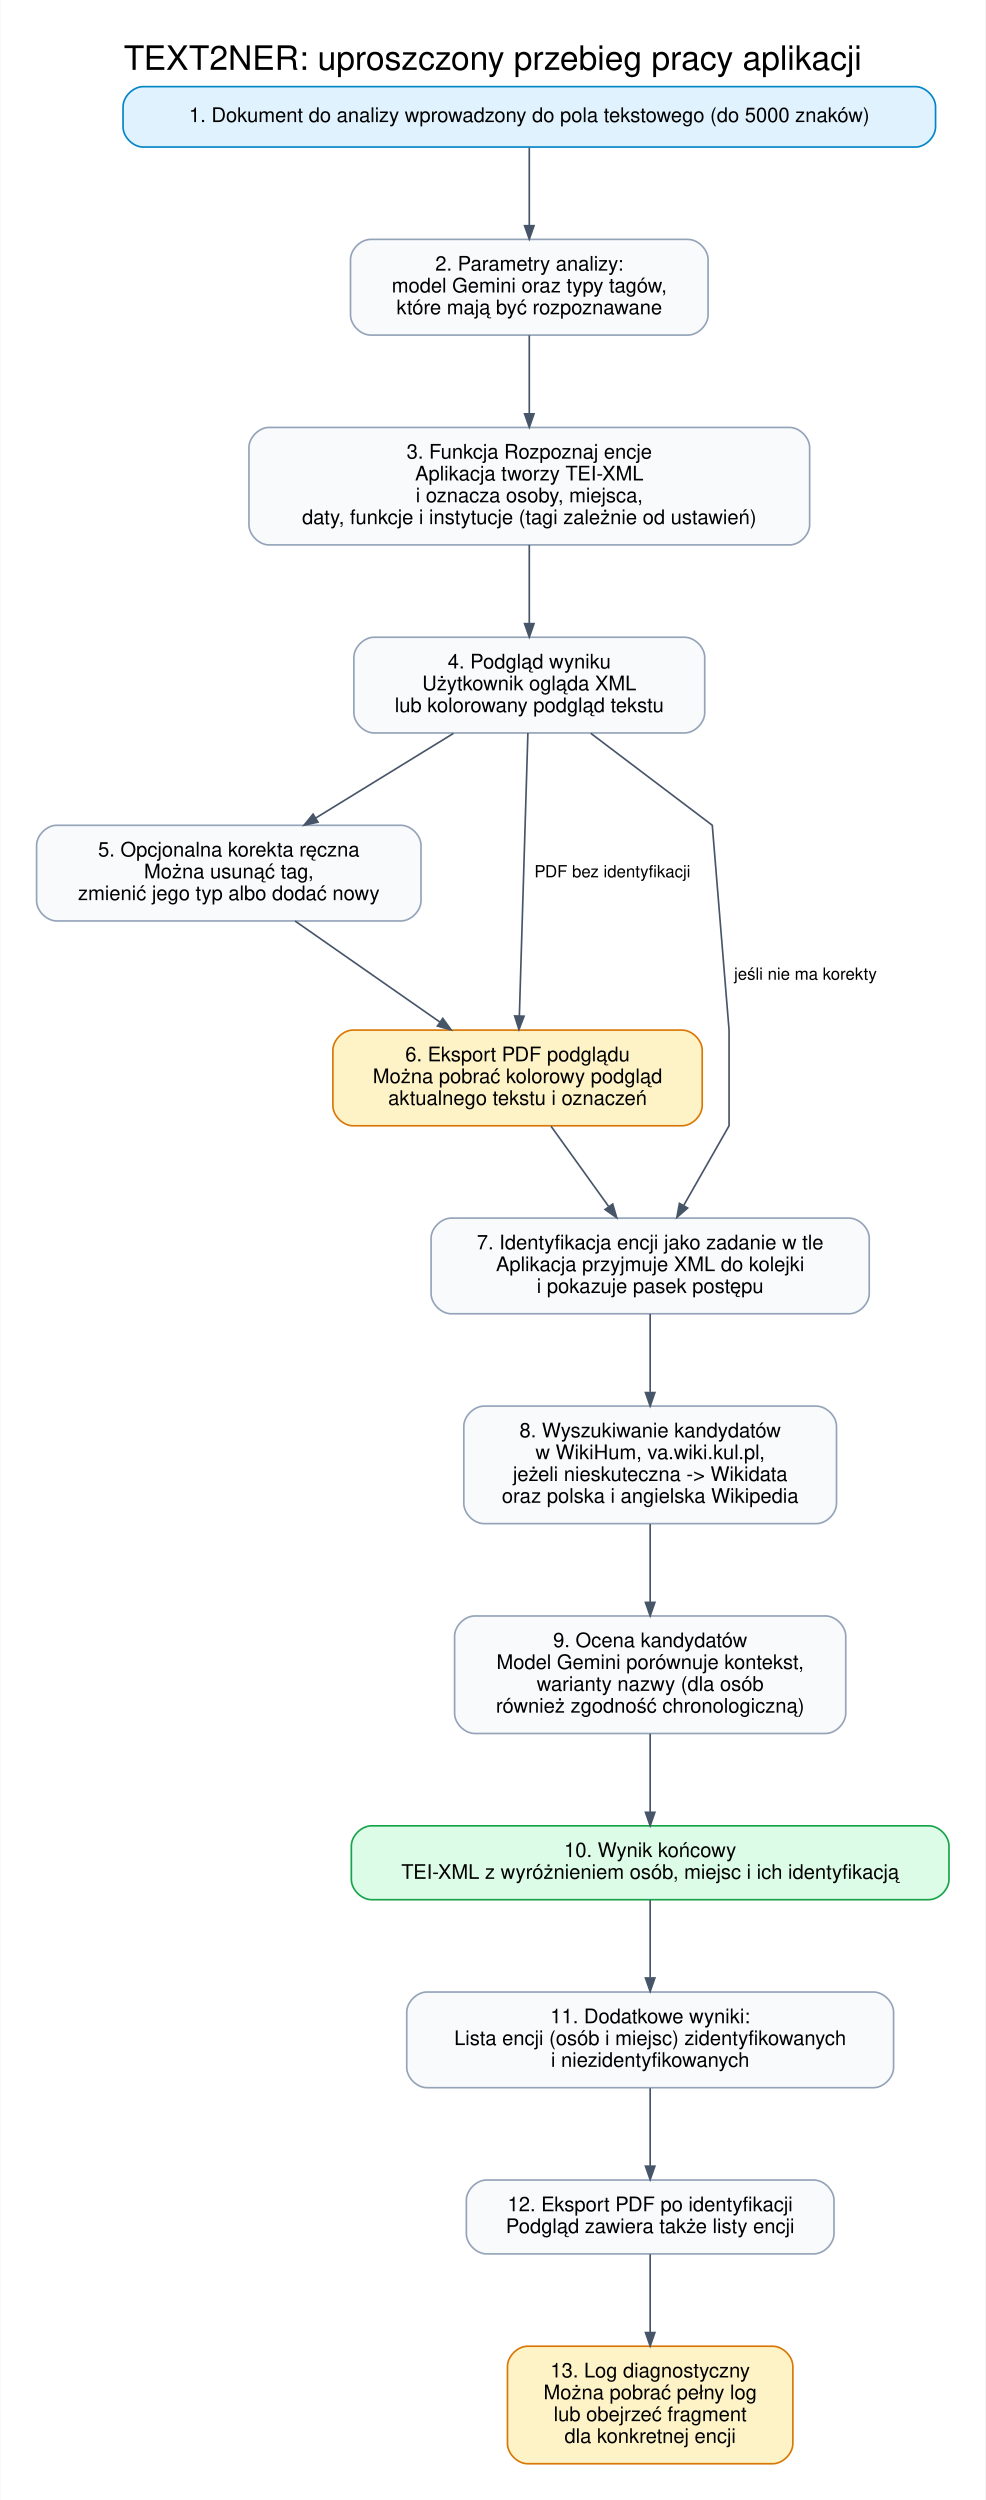
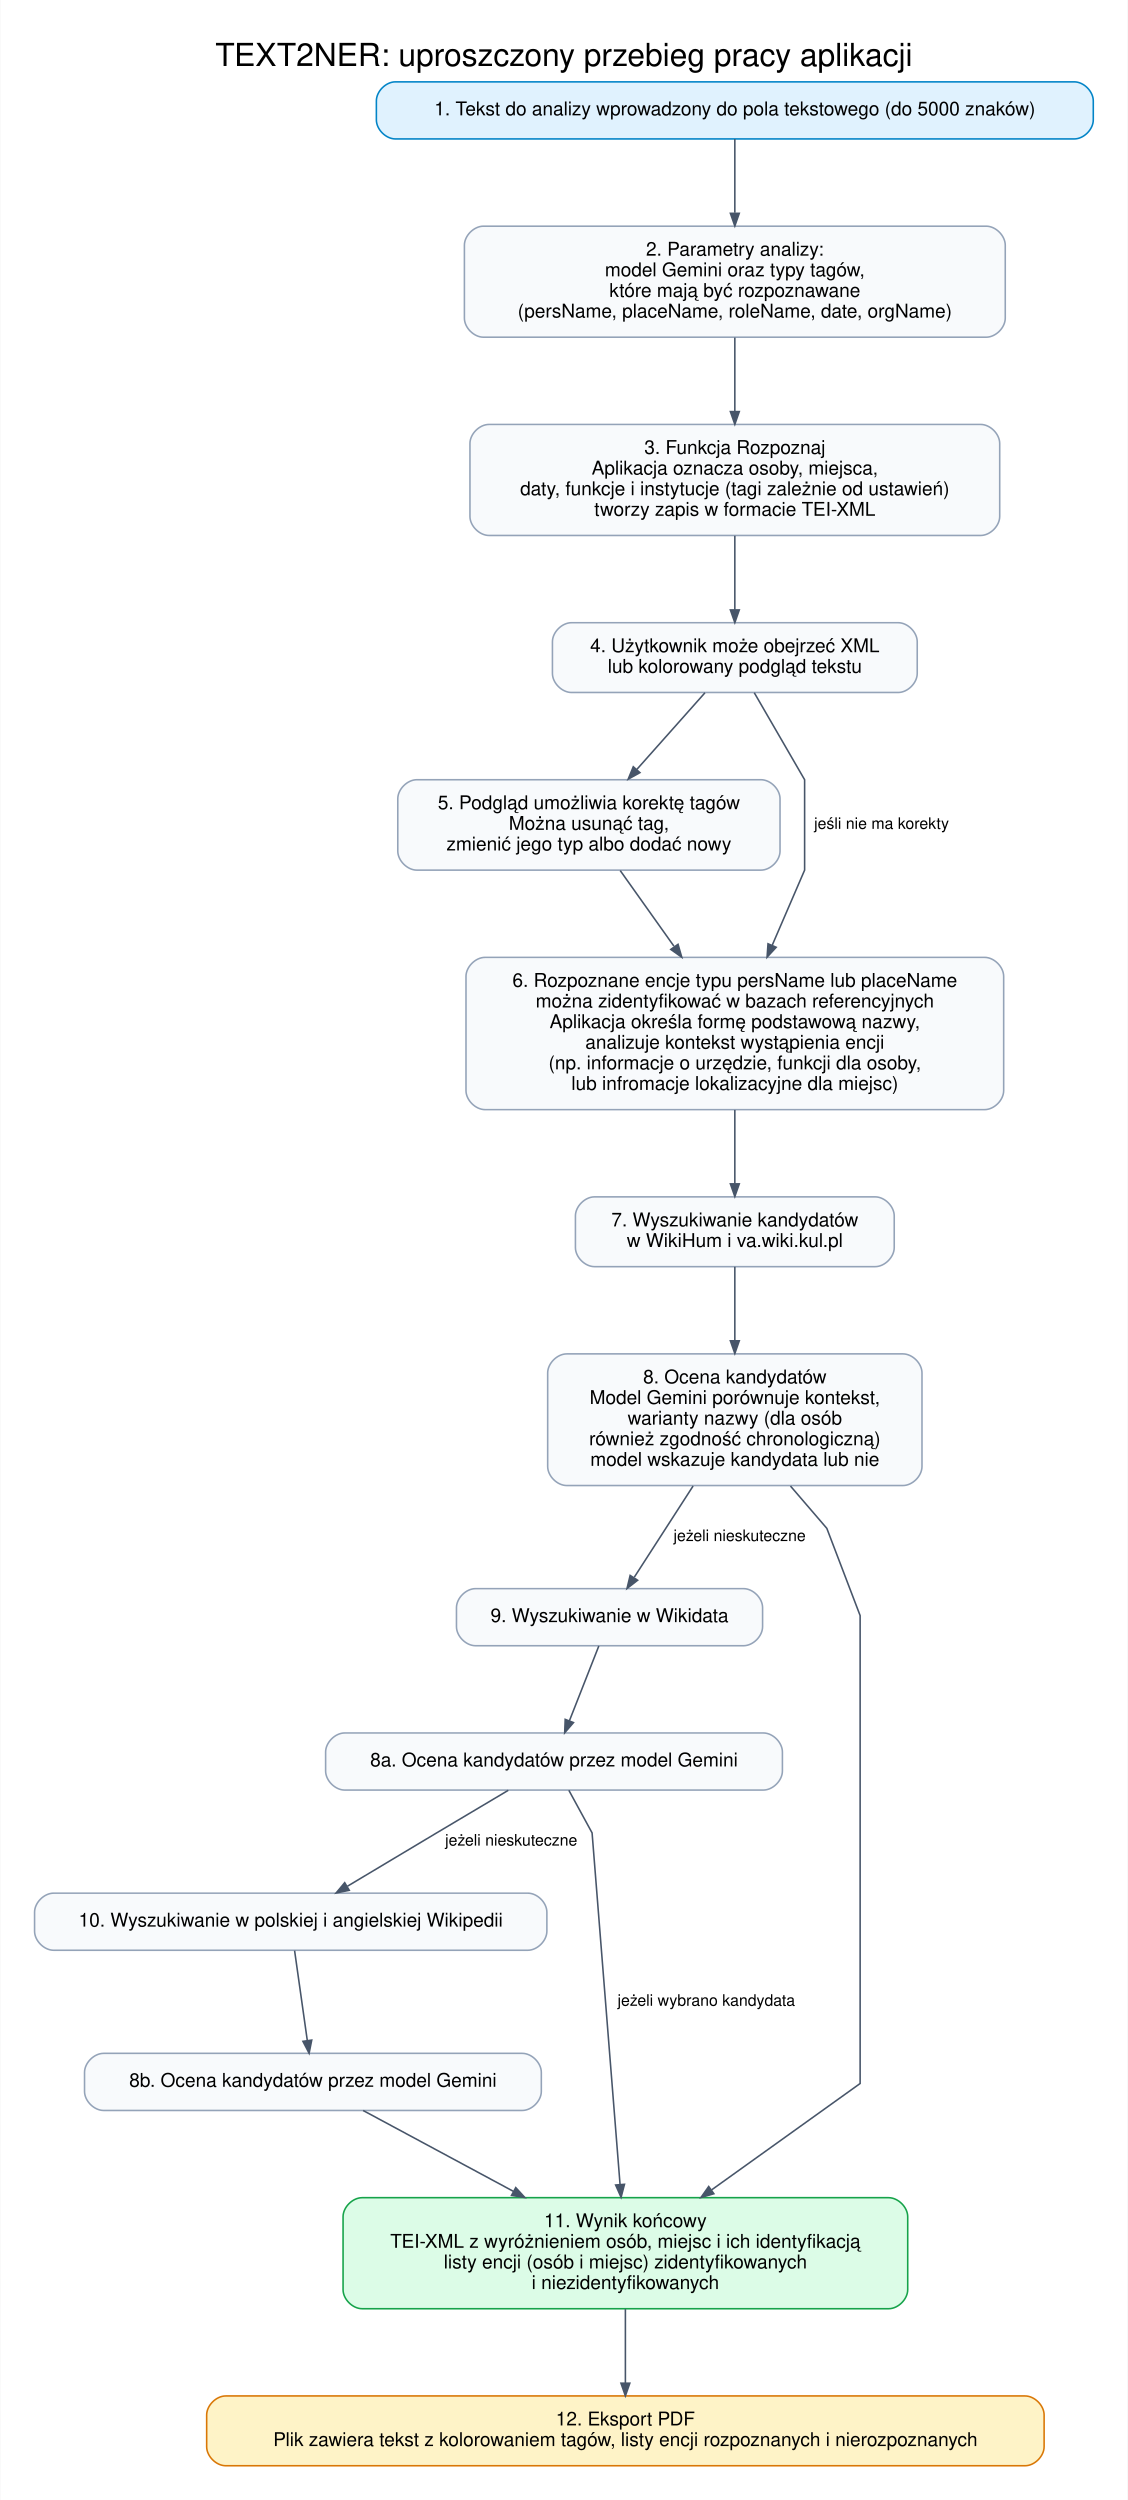
- <svg xmlns="http://www.w3.org/2000/svg" width="587pt" height="1489pt" viewBox="0.00 0.00 586.70 1489.20">
-   <g id="graph0" class="graph" transform="scale(1 1) rotate(0) translate(21.6 1467.6)">
-     <polygon fill="white" stroke="transparent" points="-21.6,21.6 -21.6,-1467.6 565.1,-1467.6 565.1,21.6 -21.6,21.6" />
-     <text text-anchor="middle" x="271.75" y="-1426" font-family="Helvetica,sans-Serif" font-size="20.00">TEXT2NER: uproszczony przebieg pracy aplikacji</text>
+ <svg xmlns="http://www.w3.org/2000/svg" width="711pt" height="1576pt" viewBox="0.00 0.00 710.70 1576.20">
+   <g id="graph0" class="graph" transform="scale(1 1) rotate(0) translate(21.6 1554.6)">
+     <polygon fill="white" stroke="transparent" points="-21.6,21.6 -21.6,-1554.6 689.1,-1554.6 689.1,21.6 -21.6,21.6" />
+     <text text-anchor="middle" x="333.75" y="-1513" font-family="Helvetica,sans-Serif" font-size="20.00">TEXT2NER: uproszczony przebieg pracy aplikacji</text>
    <g id="node1" class="node">
-       <path fill="#e0f2fe" stroke="#0284c7" d="M523.5,-1416C523.5,-1416 63.5,-1416 63.5,-1416 57.5,-1416 51.5,-1410 51.5,-1404 51.5,-1404 51.5,-1392 51.5,-1392 51.5,-1386 57.5,-1380 63.5,-1380 63.5,-1380 523.5,-1380 523.5,-1380 529.5,-1380 535.5,-1386 535.5,-1392 535.5,-1392 535.5,-1404 535.5,-1404 535.5,-1410 529.5,-1416 523.5,-1416" />
-       <text text-anchor="middle" x="293.5" y="-1394.9" font-family="Helvetica,sans-Serif" font-size="12.00">1. Dokument do analizy wprowadzony do pola tekstowego (do 5000 znaków)</text>
+       <path fill="#e0f2fe" stroke="#0284c7" d="M655.5,-1503C655.5,-1503 227.5,-1503 227.5,-1503 221.5,-1503 215.5,-1497 215.5,-1491 215.5,-1491 215.5,-1479 215.5,-1479 215.5,-1473 221.5,-1467 227.5,-1467 227.5,-1467 655.5,-1467 655.5,-1467 661.5,-1467 667.5,-1473 667.5,-1479 667.5,-1479 667.5,-1491 667.5,-1491 667.5,-1497 661.5,-1503 655.5,-1503" />
+       <text text-anchor="middle" x="441.5" y="-1481.9" font-family="Helvetica,sans-Serif" font-size="12.00">1. Tekst do analizy wprowadzony do pola tekstowego (do 5000 znaków)</text>
    </g>
    <g id="node2" class="node">
-       <path fill="#f8fafc" stroke="#94a3b8" d="M388,-1325C388,-1325 199,-1325 199,-1325 193,-1325 187,-1319 187,-1313 187,-1313 187,-1280 187,-1280 187,-1274 193,-1268 199,-1268 199,-1268 388,-1268 388,-1268 394,-1268 400,-1274 400,-1280 400,-1280 400,-1313 400,-1313 400,-1319 394,-1325 388,-1325" />
-       <text text-anchor="middle" x="293.5" y="-1306.4" font-family="Helvetica,sans-Serif" font-size="12.00">2. Parametry analizy:</text>
-       <text text-anchor="middle" x="293.5" y="-1293.4" font-family="Helvetica,sans-Serif" font-size="12.00">model Gemini oraz typy tagów,</text>
-       <text text-anchor="middle" x="293.5" y="-1280.4" font-family="Helvetica,sans-Serif" font-size="12.00">które mają być rozpoznawane</text>
+       <path fill="#f8fafc" stroke="#94a3b8" d="M600,-1412C600,-1412 283,-1412 283,-1412 277,-1412 271,-1406 271,-1400 271,-1400 271,-1354 271,-1354 271,-1348 277,-1342 283,-1342 283,-1342 600,-1342 600,-1342 606,-1342 612,-1348 612,-1354 612,-1354 612,-1400 612,-1400 612,-1406 606,-1412 600,-1412" />
+       <text text-anchor="middle" x="441.5" y="-1393.4" font-family="Helvetica,sans-Serif" font-size="12.00">2. Parametry analizy:</text>
+       <text text-anchor="middle" x="441.5" y="-1380.4" font-family="Helvetica,sans-Serif" font-size="12.00">model Gemini oraz typy tagów,</text>
+       <text text-anchor="middle" x="441.5" y="-1367.4" font-family="Helvetica,sans-Serif" font-size="12.00">które mają być rozpoznawane</text>
+       <text text-anchor="middle" x="441.5" y="-1354.4" font-family="Helvetica,sans-Serif" font-size="12.00"> (persName, placeName, roleName, date, orgName)</text>
    </g>
    <g id="edge1" class="edge">
-       <path fill="none" stroke="#475569" d="M293.5,-1379.67C293.5,-1366.87 293.5,-1348.99 293.5,-1333.18" />
-       <polygon fill="#475569" stroke="#475569" points="296.3,-1333.14 293.5,-1325.14 290.7,-1333.14 296.3,-1333.14" />
+       <path fill="none" stroke="#475569" d="M441.5,-1466.97C441.5,-1454.41 441.5,-1436.75 441.5,-1420.47" />
+       <polygon fill="#475569" stroke="#475569" points="444.3,-1420.12 441.5,-1412.12 438.7,-1420.12 444.3,-1420.12" />
    </g>
    <g id="node3" class="node">
-       <path fill="#f8fafc" stroke="#94a3b8" d="M448.5,-1213C448.5,-1213 138.5,-1213 138.5,-1213 132.5,-1213 126.5,-1207 126.5,-1201 126.5,-1201 126.5,-1155 126.5,-1155 126.5,-1149 132.5,-1143 138.5,-1143 138.5,-1143 448.5,-1143 448.5,-1143 454.5,-1143 460.5,-1149 460.5,-1155 460.5,-1155 460.5,-1201 460.5,-1201 460.5,-1207 454.5,-1213 448.5,-1213" />
-       <text text-anchor="middle" x="293.5" y="-1194.4" font-family="Helvetica,sans-Serif" font-size="12.00">3. Funkcja Rozpoznaj encje</text>
-       <text text-anchor="middle" x="293.5" y="-1181.4" font-family="Helvetica,sans-Serif" font-size="12.00">Aplikacja tworzy TEI-XML</text>
-       <text text-anchor="middle" x="293.5" y="-1168.4" font-family="Helvetica,sans-Serif" font-size="12.00">i oznacza osoby, miejsca,</text>
-       <text text-anchor="middle" x="293.5" y="-1155.4" font-family="Helvetica,sans-Serif" font-size="12.00">daty, funkcje i instytucje (tagi zależnie od ustawień)</text>
+       <path fill="#f8fafc" stroke="#94a3b8" d="M596.5,-1287C596.5,-1287 286.5,-1287 286.5,-1287 280.5,-1287 274.5,-1281 274.5,-1275 274.5,-1275 274.5,-1229 274.5,-1229 274.5,-1223 280.5,-1217 286.5,-1217 286.5,-1217 596.5,-1217 596.5,-1217 602.5,-1217 608.5,-1223 608.5,-1229 608.5,-1229 608.5,-1275 608.5,-1275 608.5,-1281 602.5,-1287 596.5,-1287" />
+       <text text-anchor="middle" x="441.5" y="-1268.4" font-family="Helvetica,sans-Serif" font-size="12.00">3. Funkcja Rozpoznaj </text>
+       <text text-anchor="middle" x="441.5" y="-1255.4" font-family="Helvetica,sans-Serif" font-size="12.00">Aplikacja oznacza osoby, miejsca,</text>
+       <text text-anchor="middle" x="441.5" y="-1242.4" font-family="Helvetica,sans-Serif" font-size="12.00">daty, funkcje i instytucje (tagi zależnie od ustawień)</text>
+       <text text-anchor="middle" x="441.5" y="-1229.4" font-family="Helvetica,sans-Serif" font-size="12.00"> tworzy zapis w formacie TEI-XML</text>
    </g>
    <g id="edge2" class="edge">
-       <path fill="none" stroke="#475569" d="M293.5,-1267.89C293.5,-1254.04 293.5,-1236.95 293.5,-1221.48" />
-       <polygon fill="#475569" stroke="#475569" points="296.3,-1221.07 293.5,-1213.07 290.7,-1221.07 296.3,-1221.07" />
+       <path fill="none" stroke="#475569" d="M441.5,-1341.74C441.5,-1327.34 441.5,-1310.45 441.5,-1295.3" />
+       <polygon fill="#475569" stroke="#475569" points="444.3,-1295.08 441.5,-1287.08 438.7,-1295.08 444.3,-1295.08" />
    </g>
    <g id="node4" class="node">
-       <path fill="#f8fafc" stroke="#94a3b8" d="M386,-1088C386,-1088 201,-1088 201,-1088 195,-1088 189,-1082 189,-1076 189,-1076 189,-1043 189,-1043 189,-1037 195,-1031 201,-1031 201,-1031 386,-1031 386,-1031 392,-1031 398,-1037 398,-1043 398,-1043 398,-1076 398,-1076 398,-1082 392,-1088 386,-1088" />
-       <text text-anchor="middle" x="293.5" y="-1069.4" font-family="Helvetica,sans-Serif" font-size="12.00">4. Podgląd wyniku</text>
-       <text text-anchor="middle" x="293.5" y="-1056.4" font-family="Helvetica,sans-Serif" font-size="12.00">Użytkownik ogląda XML</text>
-       <text text-anchor="middle" x="293.5" y="-1043.4" font-family="Helvetica,sans-Serif" font-size="12.00">lub kolorowany podgląd tekstu</text>
+       <path fill="#f8fafc" stroke="#94a3b8" d="M544.5,-1162C544.5,-1162 338.5,-1162 338.5,-1162 332.5,-1162 326.5,-1156 326.5,-1150 326.5,-1150 326.5,-1130 326.5,-1130 326.5,-1124 332.5,-1118 338.5,-1118 338.5,-1118 544.5,-1118 544.5,-1118 550.5,-1118 556.5,-1124 556.5,-1130 556.5,-1130 556.5,-1150 556.5,-1150 556.5,-1156 550.5,-1162 544.5,-1162" />
+       <text text-anchor="middle" x="441.5" y="-1143.4" font-family="Helvetica,sans-Serif" font-size="12.00">4. Użytkownik może obejrzeć XML</text>
+       <text text-anchor="middle" x="441.5" y="-1130.4" font-family="Helvetica,sans-Serif" font-size="12.00">lub kolorowany podgląd tekstu</text>
    </g>
    <g id="edge3" class="edge">
-       <path fill="none" stroke="#475569" d="M293.5,-1142.99C293.5,-1128.26 293.5,-1111 293.5,-1096.1" />
-       <polygon fill="#475569" stroke="#475569" points="296.3,-1096.09 293.5,-1088.09 290.7,-1096.09 296.3,-1096.09" />
+       <path fill="none" stroke="#475569" d="M441.5,-1216.8C441.5,-1201.83 441.5,-1184.44 441.5,-1170.1" />
+       <polygon fill="#475569" stroke="#475569" points="444.3,-1170.05 441.5,-1162.05 438.7,-1170.05 444.3,-1170.05" />
    </g>
    <g id="node5" class="node">
-       <path fill="#f8fafc" stroke="#94a3b8" d="M217,-976C217,-976 12,-976 12,-976 6,-976 0,-970 0,-964 0,-964 0,-931 0,-931 0,-925 6,-919 12,-919 12,-919 217,-919 217,-919 223,-919 229,-925 229,-931 229,-931 229,-964 229,-964 229,-970 223,-976 217,-976" />
-       <text text-anchor="middle" x="114.5" y="-957.4" font-family="Helvetica,sans-Serif" font-size="12.00">5. Opcjonalna korekta ręczna</text>
-       <text text-anchor="middle" x="114.5" y="-944.4" font-family="Helvetica,sans-Serif" font-size="12.00">Można usunąć tag,</text>
-       <text text-anchor="middle" x="114.5" y="-931.4" font-family="Helvetica,sans-Serif" font-size="12.00">zmienić jego typ albo dodać nowy</text>
+       <path fill="#f8fafc" stroke="#94a3b8" d="M458,-1063C458,-1063 241,-1063 241,-1063 235,-1063 229,-1057 229,-1051 229,-1051 229,-1018 229,-1018 229,-1012 235,-1006 241,-1006 241,-1006 458,-1006 458,-1006 464,-1006 470,-1012 470,-1018 470,-1018 470,-1051 470,-1051 470,-1057 464,-1063 458,-1063" />
+       <text text-anchor="middle" x="349.5" y="-1044.4" font-family="Helvetica,sans-Serif" font-size="12.00">5. Podgląd umożliwia korektę tagów</text>
+       <text text-anchor="middle" x="349.5" y="-1031.4" font-family="Helvetica,sans-Serif" font-size="12.00">Można usunąć tag,</text>
+       <text text-anchor="middle" x="349.5" y="-1018.4" font-family="Helvetica,sans-Serif" font-size="12.00">zmienić jego typ albo dodać nowy</text>
    </g>
    <g id="edge4" class="edge">
-       <path fill="none" stroke="#475569" d="M248.33,-1030.74C223.33,-1015.38 192.15,-996.22 166.17,-980.26" />
-       <polygon fill="#475569" stroke="#475569" points="167.63,-977.86 159.34,-976.06 164.69,-982.63 167.63,-977.86" />
+       <path fill="none" stroke="#475569" d="M422.66,-1117.81C410.32,-1103.92 393.9,-1085.46 379.75,-1069.54" />
+       <polygon fill="#475569" stroke="#475569" points="381.66,-1067.47 374.25,-1063.35 377.48,-1071.19 381.66,-1067.47" />
    </g>
    <g id="node6" class="node">
-       <path fill="#fef3c7" stroke="#d97706" d="M384.5,-854C384.5,-854 188.5,-854 188.5,-854 182.5,-854 176.5,-848 176.5,-842 176.5,-842 176.5,-809 176.5,-809 176.5,-803 182.5,-797 188.5,-797 188.5,-797 384.5,-797 384.5,-797 390.5,-797 396.5,-803 396.5,-809 396.5,-809 396.5,-842 396.5,-842 396.5,-848 390.5,-854 384.5,-854" />
-       <text text-anchor="middle" x="286.5" y="-835.4" font-family="Helvetica,sans-Serif" font-size="12.00">6. Eksport PDF podglądu</text>
-       <text text-anchor="middle" x="286.5" y="-822.4" font-family="Helvetica,sans-Serif" font-size="12.00">Można pobrać kolorowy podgląd</text>
-       <text text-anchor="middle" x="286.5" y="-809.4" font-family="Helvetica,sans-Serif" font-size="12.00">aktualnego tekstu i oznaczeń</text>
+       <path fill="#f8fafc" stroke="#94a3b8" d="M599,-951C599,-951 284,-951 284,-951 278,-951 272,-945 272,-939 272,-939 272,-867 272,-867 272,-861 278,-855 284,-855 284,-855 599,-855 599,-855 605,-855 611,-861 611,-867 611,-867 611,-939 611,-939 611,-945 605,-951 599,-951" />
+       <text text-anchor="middle" x="441.5" y="-932.4" font-family="Helvetica,sans-Serif" font-size="12.00">6. Rozpoznane encje typu persName lub placeName</text>
+       <text text-anchor="middle" x="441.5" y="-919.4" font-family="Helvetica,sans-Serif" font-size="12.00"> można zidentyfikować w bazach referencyjnych</text>
+       <text text-anchor="middle" x="441.5" y="-906.4" font-family="Helvetica,sans-Serif" font-size="12.00">Aplikacja określa formę podstawową nazwy,</text>
+       <text text-anchor="middle" x="441.5" y="-893.4" font-family="Helvetica,sans-Serif" font-size="12.00"> analizuje kontekst wystąpienia encji</text>
+       <text text-anchor="middle" x="441.5" y="-880.4" font-family="Helvetica,sans-Serif" font-size="12.00"> (np. informacje o urzędzie, funkcji dla osoby,</text>
+       <text text-anchor="middle" x="441.5" y="-867.4" font-family="Helvetica,sans-Serif" font-size="12.00"> lub infromacje lokalizacyjne dla miejsc)</text>
+     </g>
+     <g id="edge10" class="edge">
+       <path fill="none" stroke="#475569" d="M453.76,-1117.83C466.78,-1095.34 485.5,-1063 485.5,-1063 485.5,-1063 485.5,-1006 485.5,-1006 485.5,-1006 475.52,-982.88 465.07,-958.65" />
+       <polygon fill="#475569" stroke="#475569" points="467.57,-957.36 461.83,-951.12 462.42,-959.57 467.57,-957.36" />
+       <text text-anchor="middle" x="534" y="-1032" font-family="Helvetica,sans-Serif" font-size="10.00">jeśli nie ma korekty</text>
+     </g>
+     <g id="edge5" class="edge">
+       <path fill="none" stroke="#475569" d="M369.24,-1005.72C379.12,-991.8 391.44,-974.46 403.1,-958.06" />
+       <polygon fill="#475569" stroke="#475569" points="405.69,-959.24 408.04,-951.1 401.12,-956 405.69,-959.24" />
+     </g>
+     <g id="node7" class="node">
+       <path fill="#f8fafc" stroke="#94a3b8" d="M530,-800C530,-800 353,-800 353,-800 347,-800 341,-794 341,-788 341,-788 341,-768 341,-768 341,-762 347,-756 353,-756 353,-756 530,-756 530,-756 536,-756 542,-762 542,-768 542,-768 542,-788 542,-788 542,-794 536,-800 530,-800" />
+       <text text-anchor="middle" x="441.5" y="-781.4" font-family="Helvetica,sans-Serif" font-size="12.00">7. Wyszukiwanie kandydatów</text>
+       <text text-anchor="middle" x="441.5" y="-768.4" font-family="Helvetica,sans-Serif" font-size="12.00">w WikiHum i va.wiki.kul.pl</text>
+     </g>
+     <g id="edge6" class="edge">
+       <path fill="none" stroke="#475569" d="M441.5,-854.8C441.5,-839.2 441.5,-822.3 441.5,-808.43" />
+       <polygon fill="#475569" stroke="#475569" points="444.3,-808.22 441.5,-800.22 438.7,-808.22 444.3,-808.22" />
+     </g>
+     <g id="node8" class="node">
+       <path fill="#f8fafc" stroke="#94a3b8" d="M547.5,-701C547.5,-701 335.5,-701 335.5,-701 329.5,-701 323.5,-695 323.5,-689 323.5,-689 323.5,-630 323.5,-630 323.5,-624 329.5,-618 335.5,-618 335.5,-618 547.5,-618 547.5,-618 553.5,-618 559.5,-624 559.5,-630 559.5,-630 559.5,-689 559.5,-689 559.5,-695 553.5,-701 547.5,-701" />
+       <text text-anchor="middle" x="441.5" y="-682.4" font-family="Helvetica,sans-Serif" font-size="12.00">8. Ocena kandydatów</text>
+       <text text-anchor="middle" x="441.5" y="-669.4" font-family="Helvetica,sans-Serif" font-size="12.00">Model Gemini porównuje kontekst,</text>
+       <text text-anchor="middle" x="441.5" y="-656.4" font-family="Helvetica,sans-Serif" font-size="12.00">warianty nazwy (dla osób</text>
+       <text text-anchor="middle" x="441.5" y="-643.4" font-family="Helvetica,sans-Serif" font-size="12.00">również zgodność chronologiczną)</text>
+       <text text-anchor="middle" x="441.5" y="-630.4" font-family="Helvetica,sans-Serif" font-size="12.00"> model wskazuje kandydata lub nie</text>
+     </g>
+     <g id="edge7" class="edge">
+       <path fill="none" stroke="#475569" d="M441.5,-755.9C441.5,-742.95 441.5,-725.79 441.5,-709.59" />
+       <polygon fill="#475569" stroke="#475569" points="444.3,-709.24 441.5,-701.24 438.7,-709.24 444.3,-709.24" />
+     </g>
+     <g id="node11" class="node">
+       <path fill="#f8fafc" stroke="#94a3b8" d="M447,-553C447,-553 278,-553 278,-553 272,-553 266,-547 266,-541 266,-541 266,-529 266,-529 266,-523 272,-517 278,-517 278,-517 447,-517 447,-517 453,-517 459,-523 459,-529 459,-529 459,-541 459,-541 459,-547 453,-553 447,-553" />
+       <text text-anchor="middle" x="362.5" y="-531.9" font-family="Helvetica,sans-Serif" font-size="12.00">9. Wyszukiwanie w Wikidata</text>
+     </g>
+     <g id="edge11" class="edge">
+       <path fill="none" stroke="#475569" d="M415.19,-617.71C402.89,-598.64 388.67,-576.57 378.1,-560.19" />
+       <polygon fill="#475569" stroke="#475569" points="380.21,-558.29 373.52,-553.09 375.5,-561.33 380.21,-558.29" />
+       <text text-anchor="middle" x="444.5" y="-583" font-family="Helvetica,sans-Serif" font-size="10.00">jeżeli nieskuteczne</text>
+     </g>
+     <g id="node13" class="node">
+       <path fill="#dcfce7" stroke="#16a34a" d="M538.5,-169C538.5,-169 206.5,-169 206.5,-169 200.5,-169 194.5,-163 194.5,-157 194.5,-157 194.5,-111 194.5,-111 194.5,-105 200.5,-99 206.5,-99 206.5,-99 538.5,-99 538.5,-99 544.5,-99 550.5,-105 550.5,-111 550.5,-111 550.5,-157 550.5,-157 550.5,-163 544.5,-169 538.5,-169" />
+       <text text-anchor="middle" x="372.5" y="-150.4" font-family="Helvetica,sans-Serif" font-size="12.00">11. Wynik końcowy</text>
+       <text text-anchor="middle" x="372.5" y="-137.4" font-family="Helvetica,sans-Serif" font-size="12.00">TEI-XML z wyróżnieniem osób, miejsc i ich identyfikacją</text>
+       <text text-anchor="middle" x="372.5" y="-124.4" font-family="Helvetica,sans-Serif" font-size="12.00">listy encji (osób i miejsc) zidentyfikowanych</text>
+       <text text-anchor="middle" x="372.5" y="-111.4" font-family="Helvetica,sans-Serif" font-size="12.00">i niezidentyfikowanych</text>
+     </g>
+     <g id="edge8" class="edge">
+       <path fill="none" stroke="#475569" d="M476.58,-617.68C488.79,-603.46 499.5,-591 499.5,-591 499.5,-591 520.5,-536 520.5,-536 520.5,-536 520.5,-536 520.5,-241 520.5,-241 469.06,-204.16 426.83,-173.91" />
+       <polygon fill="#475569" stroke="#475569" points="428.28,-171.5 420.14,-169.12 425.02,-176.06 428.28,-171.5" />
+     </g>
+     <g id="node9" class="node">
+       <path fill="#f8fafc" stroke="#94a3b8" d="M459.5,-462C459.5,-462 195.5,-462 195.5,-462 189.5,-462 183.5,-456 183.5,-450 183.5,-450 183.5,-438 183.5,-438 183.5,-432 189.5,-426 195.5,-426 195.5,-426 459.5,-426 459.5,-426 465.5,-426 471.5,-432 471.5,-438 471.5,-438 471.5,-450 471.5,-450 471.5,-456 465.5,-462 459.5,-462" />
+       <text text-anchor="middle" x="327.5" y="-440.9" font-family="Helvetica,sans-Serif" font-size="12.00">8a. Ocena kandydatów przez model Gemini</text>
+     </g>
+     <g id="node12" class="node">
+       <path fill="#f8fafc" stroke="#94a3b8" d="M311,-361C311,-361 12,-361 12,-361 6,-361 0,-355 0,-349 0,-349 0,-337 0,-337 0,-331 6,-325 12,-325 12,-325 311,-325 311,-325 317,-325 323,-331 323,-337 323,-337 323,-349 323,-349 323,-355 317,-361 311,-361" />
+       <text text-anchor="middle" x="161.5" y="-339.9" font-family="Helvetica,sans-Serif" font-size="12.00">10. Wyszukiwanie w polskiej i angielskiej Wikipedii</text>
    </g>
    <g id="edge14" class="edge">
-       <path fill="none" stroke="#475569" d="M292.67,-1030.98C291.4,-988.97 288.98,-908.85 287.58,-862.35" />
-       <polygon fill="#475569" stroke="#475569" points="290.38,-862.26 287.34,-854.35 284.78,-862.43 290.38,-862.26" />
-       <text text-anchor="middle" x="343" y="-945" font-family="Helvetica,sans-Serif" font-size="10.00">PDF bez identyfikacji</text>
-     </g>
-     <g id="node7" class="node">
-       <path fill="#f8fafc" stroke="#94a3b8" d="M484,-742C484,-742 247,-742 247,-742 241,-742 235,-736 235,-730 235,-730 235,-697 235,-697 235,-691 241,-685 247,-685 247,-685 484,-685 484,-685 490,-685 496,-691 496,-697 496,-697 496,-730 496,-730 496,-736 490,-742 484,-742" />
-       <text text-anchor="middle" x="365.5" y="-723.4" font-family="Helvetica,sans-Serif" font-size="12.00">7. Identyfikacja encji jako zadanie w tle</text>
-       <text text-anchor="middle" x="365.5" y="-710.4" font-family="Helvetica,sans-Serif" font-size="12.00">Aplikacja przyjmuje XML do kolejki</text>
-       <text text-anchor="middle" x="365.5" y="-697.4" font-family="Helvetica,sans-Serif" font-size="12.00">i pokazuje pasek postępu</text>
+       <path fill="none" stroke="#475569" d="M298.68,-425.86C277.9,-413.51 253.5,-399 253.5,-399 253.5,-399 223.1,-380.82 197.25,-365.37" />
+       <polygon fill="#475569" stroke="#475569" points="198.41,-362.8 190.11,-361.1 195.53,-367.61 198.41,-362.8" />
+       <text text-anchor="middle" x="300.5" y="-391" font-family="Helvetica,sans-Serif" font-size="10.00">jeżeli nieskuteczne</text>
    </g>
    <g id="edge13" class="edge">
-       <path fill="none" stroke="#475569" d="M330.1,-1030.8C361.76,-1006.83 402.5,-976 402.5,-976 402.5,-976 412.5,-854 412.5,-854 412.5,-854 412.5,-797 412.5,-797 412.5,-797 398.29,-772.06 385.5,-749.6" />
-       <polygon fill="#475569" stroke="#475569" points="387.81,-748 381.41,-742.43 382.94,-750.77 387.81,-748" />
-       <text text-anchor="middle" x="458" y="-884" font-family="Helvetica,sans-Serif" font-size="10.00">jeśli nie ma korekty</text>
-     </g>
-     <g id="edge5" class="edge">
-       <path fill="none" stroke="#475569" d="M153.96,-918.97C179.65,-901.04 213.28,-877.59 240.23,-858.78" />
-       <polygon fill="#475569" stroke="#475569" points="241.97,-860.98 246.93,-854.11 238.76,-856.39 241.97,-860.98" />
-     </g>
-     <g id="edge6" class="edge">
-       <path fill="none" stroke="#475569" d="M306.44,-796.74C316.82,-782.28 329.62,-764.46 340.65,-749.11" />
-       <polygon fill="#475569" stroke="#475569" points="343.18,-750.38 345.57,-742.25 338.63,-747.11 343.18,-750.38" />
-     </g>
-     <g id="node8" class="node">
-       <path fill="#f8fafc" stroke="#94a3b8" d="M464.5,-630C464.5,-630 266.5,-630 266.5,-630 260.5,-630 254.5,-624 254.5,-618 254.5,-618 254.5,-572 254.5,-572 254.5,-566 260.5,-560 266.5,-560 266.5,-560 464.5,-560 464.5,-560 470.5,-560 476.5,-566 476.5,-572 476.5,-572 476.5,-618 476.5,-618 476.5,-624 470.5,-630 464.5,-630" />
-       <text text-anchor="middle" x="365.5" y="-611.4" font-family="Helvetica,sans-Serif" font-size="12.00">8. Wyszukiwanie kandydatów</text>
-       <text text-anchor="middle" x="365.5" y="-598.4" font-family="Helvetica,sans-Serif" font-size="12.00">w WikiHum, va.wiki.kul.pl,</text>
-       <text text-anchor="middle" x="365.5" y="-585.4" font-family="Helvetica,sans-Serif" font-size="12.00">jeżeli nieskuteczna -&gt; Wikidata</text>
-       <text text-anchor="middle" x="365.5" y="-572.4" font-family="Helvetica,sans-Serif" font-size="12.00">oraz polska i angielska Wikipedia</text>
-     </g>
-     <g id="edge7" class="edge">
-       <path fill="none" stroke="#475569" d="M365.5,-684.89C365.5,-671.04 365.5,-653.95 365.5,-638.48" />
-       <polygon fill="#475569" stroke="#475569" points="368.3,-638.07 365.5,-630.07 362.7,-638.07 368.3,-638.07" />
-     </g>
-     <g id="node9" class="node">
-       <path fill="#f8fafc" stroke="#94a3b8" d="M470,-505C470,-505 261,-505 261,-505 255,-505 249,-499 249,-493 249,-493 249,-447 249,-447 249,-441 255,-435 261,-435 261,-435 470,-435 470,-435 476,-435 482,-441 482,-447 482,-447 482,-493 482,-493 482,-499 476,-505 470,-505" />
-       <text text-anchor="middle" x="365.5" y="-486.4" font-family="Helvetica,sans-Serif" font-size="12.00">9. Ocena kandydatów</text>
-       <text text-anchor="middle" x="365.5" y="-473.4" font-family="Helvetica,sans-Serif" font-size="12.00">Model Gemini porównuje kontekst,</text>
-       <text text-anchor="middle" x="365.5" y="-460.4" font-family="Helvetica,sans-Serif" font-size="12.00">warianty nazwy (dla osób</text>
-       <text text-anchor="middle" x="365.5" y="-447.4" font-family="Helvetica,sans-Serif" font-size="12.00">również zgodność chronologiczną)</text>
-     </g>
-     <g id="edge8" class="edge">
-       <path fill="none" stroke="#475569" d="M365.5,-559.74C365.5,-545.34 365.5,-528.45 365.5,-513.3" />
-       <polygon fill="#475569" stroke="#475569" points="368.3,-513.08 365.5,-505.08 362.7,-513.08 368.3,-513.08" />
+       <path fill="none" stroke="#475569" d="M336.85,-425.86C343.59,-413.51 351.5,-399 351.5,-399 351.5,-399 363.18,-252.21 369.12,-177.54" />
+       <polygon fill="#475569" stroke="#475569" points="371.93,-177.44 369.78,-169.24 366.35,-177 371.93,-177.44" />
+       <text text-anchor="middle" x="423.5" y="-290" font-family="Helvetica,sans-Serif" font-size="10.00">jeżeli wybrano kandydata</text>
    </g>
    <g id="node10" class="node">
-       <path fill="#dcfce7" stroke="#16a34a" d="M531.5,-380C531.5,-380 199.5,-380 199.5,-380 193.5,-380 187.5,-374 187.5,-368 187.5,-368 187.5,-348 187.5,-348 187.5,-342 193.5,-336 199.5,-336 199.5,-336 531.5,-336 531.5,-336 537.5,-336 543.5,-342 543.5,-348 543.5,-348 543.5,-368 543.5,-368 543.5,-374 537.5,-380 531.5,-380" />
-       <text text-anchor="middle" x="365.5" y="-361.4" font-family="Helvetica,sans-Serif" font-size="12.00">10. Wynik końcowy</text>
-       <text text-anchor="middle" x="365.5" y="-348.4" font-family="Helvetica,sans-Serif" font-size="12.00">TEI-XML z wyróżnieniem osób, miejsc i ich identyfikacją</text>
+       <path fill="#f8fafc" stroke="#94a3b8" d="M307.5,-260C307.5,-260 43.5,-260 43.5,-260 37.5,-260 31.5,-254 31.5,-248 31.5,-248 31.5,-236 31.5,-236 31.5,-230 37.5,-224 43.5,-224 43.5,-224 307.5,-224 307.5,-224 313.5,-224 319.5,-230 319.5,-236 319.5,-236 319.5,-248 319.5,-248 319.5,-254 313.5,-260 307.5,-260" />
+       <text text-anchor="middle" x="175.5" y="-238.9" font-family="Helvetica,sans-Serif" font-size="12.00">8b. Ocena kandydatów przez model Gemini</text>
+     </g>
+     <g id="edge16" class="edge">
+       <path fill="none" stroke="#475569" d="M207.15,-223.97C232.63,-210.26 269.42,-190.47 301.82,-173.03" />
+       <polygon fill="#475569" stroke="#475569" points="303.37,-175.37 309.09,-169.12 300.72,-170.44 303.37,-175.37" />
+     </g>
+     <g id="edge12" class="edge">
+       <path fill="none" stroke="#475569" d="M355.75,-516.84C350.47,-503.42 343.07,-484.58 337.16,-469.56" />
+       <polygon fill="#475569" stroke="#475569" points="339.76,-468.53 334.23,-462.11 334.55,-470.58 339.76,-468.53" />
+     </g>
+     <g id="edge15" class="edge">
+       <path fill="none" stroke="#475569" d="M163.94,-324.76C166.15,-309.14 169.43,-285.94 171.93,-268.24" />
+       <polygon fill="#475569" stroke="#475569" points="174.74,-268.36 173.09,-260.05 169.2,-267.58 174.74,-268.36" />
+     </g>
+     <g id="node14" class="node">
+       <path fill="#fef3c7" stroke="#d97706" d="M624.5,-44C624.5,-44 120.5,-44 120.5,-44 114.5,-44 108.5,-38 108.5,-32 108.5,-32 108.5,-12 108.5,-12 108.5,-6 114.5,0 120.5,0 120.5,0 624.5,0 624.5,0 630.5,0 636.5,-6 636.5,-12 636.5,-12 636.5,-32 636.5,-32 636.5,-38 630.5,-44 624.5,-44" />
+       <text text-anchor="middle" x="372.5" y="-25.4" font-family="Helvetica,sans-Serif" font-size="12.00">12. Eksport PDF</text>
+       <text text-anchor="middle" x="372.5" y="-12.4" font-family="Helvetica,sans-Serif" font-size="12.00">Plik zawiera tekst z kolorowaniem tagów, listy encji rozpoznanych i nierozpoznanych</text>
    </g>
    <g id="edge9" class="edge">
-       <path fill="none" stroke="#475569" d="M365.5,-434.8C365.5,-419.83 365.5,-402.44 365.5,-388.1" />
-       <polygon fill="#475569" stroke="#475569" points="368.3,-388.05 365.5,-380.05 362.7,-388.05 368.3,-388.05" />
-     </g>
-     <g id="node11" class="node">
-       <path fill="#f8fafc" stroke="#94a3b8" d="M498.5,-281C498.5,-281 232.5,-281 232.5,-281 226.5,-281 220.5,-275 220.5,-269 220.5,-269 220.5,-236 220.5,-236 220.5,-230 226.5,-224 232.5,-224 232.5,-224 498.5,-224 498.5,-224 504.5,-224 510.5,-230 510.5,-236 510.5,-236 510.5,-269 510.5,-269 510.5,-275 504.5,-281 498.5,-281" />
-       <text text-anchor="middle" x="365.5" y="-262.4" font-family="Helvetica,sans-Serif" font-size="12.00">11. Dodatkowe wyniki:</text>
-       <text text-anchor="middle" x="365.5" y="-249.4" font-family="Helvetica,sans-Serif" font-size="12.00">Lista encji (osób i miejsc) zidentyfikowanych</text>
-       <text text-anchor="middle" x="365.5" y="-236.4" font-family="Helvetica,sans-Serif" font-size="12.00">i niezidentyfikowanych</text>
-     </g>
-     <g id="edge10" class="edge">
-       <path fill="none" stroke="#475569" d="M365.5,-335.81C365.5,-322.53 365.5,-305.08 365.5,-289.66" />
-       <polygon fill="#475569" stroke="#475569" points="368.3,-289.35 365.5,-281.35 362.7,-289.35 368.3,-289.35" />
-     </g>
-     <g id="node12" class="node">
-       <path fill="#f8fafc" stroke="#94a3b8" d="M463,-169C463,-169 268,-169 268,-169 262,-169 256,-163 256,-157 256,-157 256,-137 256,-137 256,-131 262,-125 268,-125 268,-125 463,-125 463,-125 469,-125 475,-131 475,-137 475,-137 475,-157 475,-157 475,-163 469,-169 463,-169" />
-       <text text-anchor="middle" x="365.5" y="-150.4" font-family="Helvetica,sans-Serif" font-size="12.00">12. Eksport PDF po identyfikacji</text>
-       <text text-anchor="middle" x="365.5" y="-137.4" font-family="Helvetica,sans-Serif" font-size="12.00">Podgląd zawiera także listy encji</text>
-     </g>
-     <g id="edge11" class="edge">
-       <path fill="none" stroke="#475569" d="M365.5,-223.76C365.5,-209.45 365.5,-191.98 365.5,-177.43" />
-       <polygon fill="#475569" stroke="#475569" points="368.3,-177.24 365.5,-169.24 362.7,-177.24 368.3,-177.24" />
-     </g>
-     <g id="node13" class="node">
-       <path fill="#fef3c7" stroke="#d97706" d="M438.5,-70C438.5,-70 292.5,-70 292.5,-70 286.5,-70 280.5,-64 280.5,-58 280.5,-58 280.5,-12 280.5,-12 280.5,-6 286.5,0 292.5,0 292.5,0 438.5,0 438.5,0 444.5,0 450.5,-6 450.5,-12 450.5,-12 450.5,-58 450.5,-58 450.5,-64 444.5,-70 438.5,-70" />
-       <text text-anchor="middle" x="365.5" y="-51.4" font-family="Helvetica,sans-Serif" font-size="12.00">13. Log diagnostyczny</text>
-       <text text-anchor="middle" x="365.5" y="-38.4" font-family="Helvetica,sans-Serif" font-size="12.00">Można pobrać pełny log</text>
-       <text text-anchor="middle" x="365.5" y="-25.4" font-family="Helvetica,sans-Serif" font-size="12.00">lub obejrzeć fragment</text>
-       <text text-anchor="middle" x="365.5" y="-12.4" font-family="Helvetica,sans-Serif" font-size="12.00">dla konkretnej encji</text>
-     </g>
-     <g id="edge12" class="edge">
-       <path fill="none" stroke="#475569" d="M365.5,-124.79C365.5,-111.61 365.5,-94.19 365.5,-78.28" />
-       <polygon fill="#475569" stroke="#475569" points="368.3,-78.13 365.5,-70.13 362.7,-78.13 368.3,-78.13" />
+       <path fill="none" stroke="#475569" d="M372.5,-98.8C372.5,-83.83 372.5,-66.44 372.5,-52.1" />
+       <polygon fill="#475569" stroke="#475569" points="375.3,-52.05 372.5,-44.05 369.7,-52.05 375.3,-52.05" />
    </g>
  </g>
</svg>
